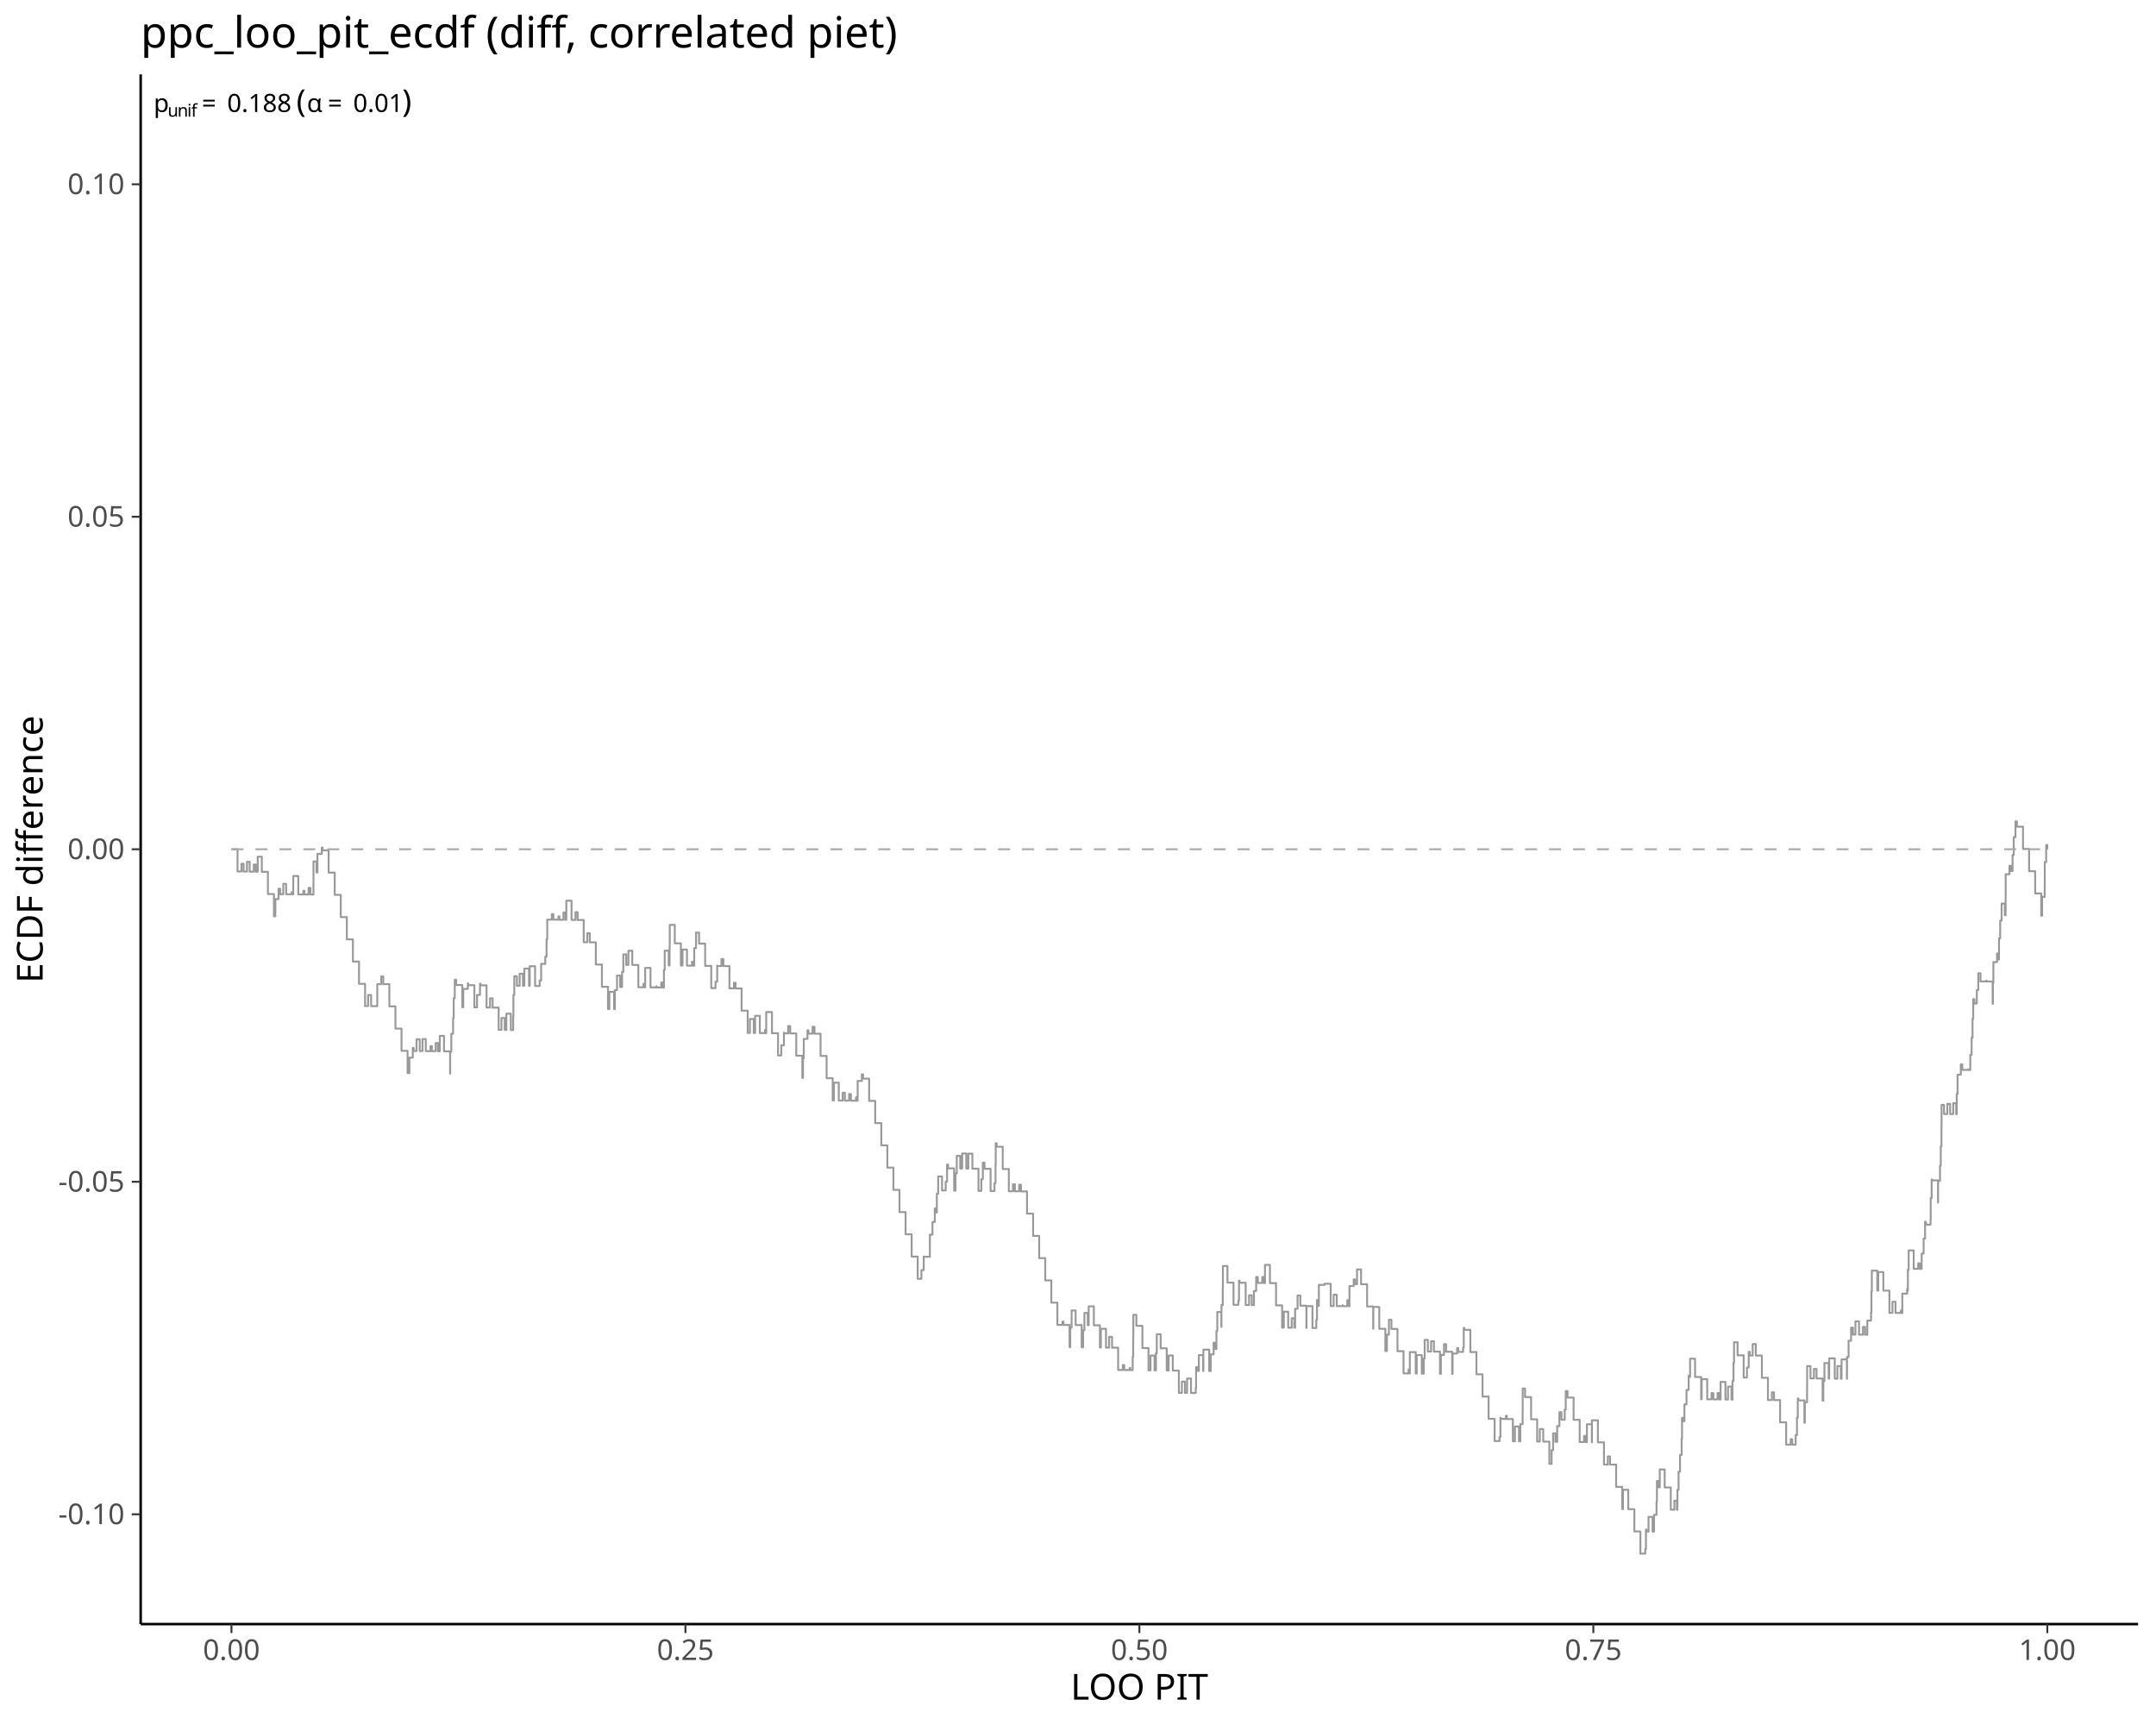
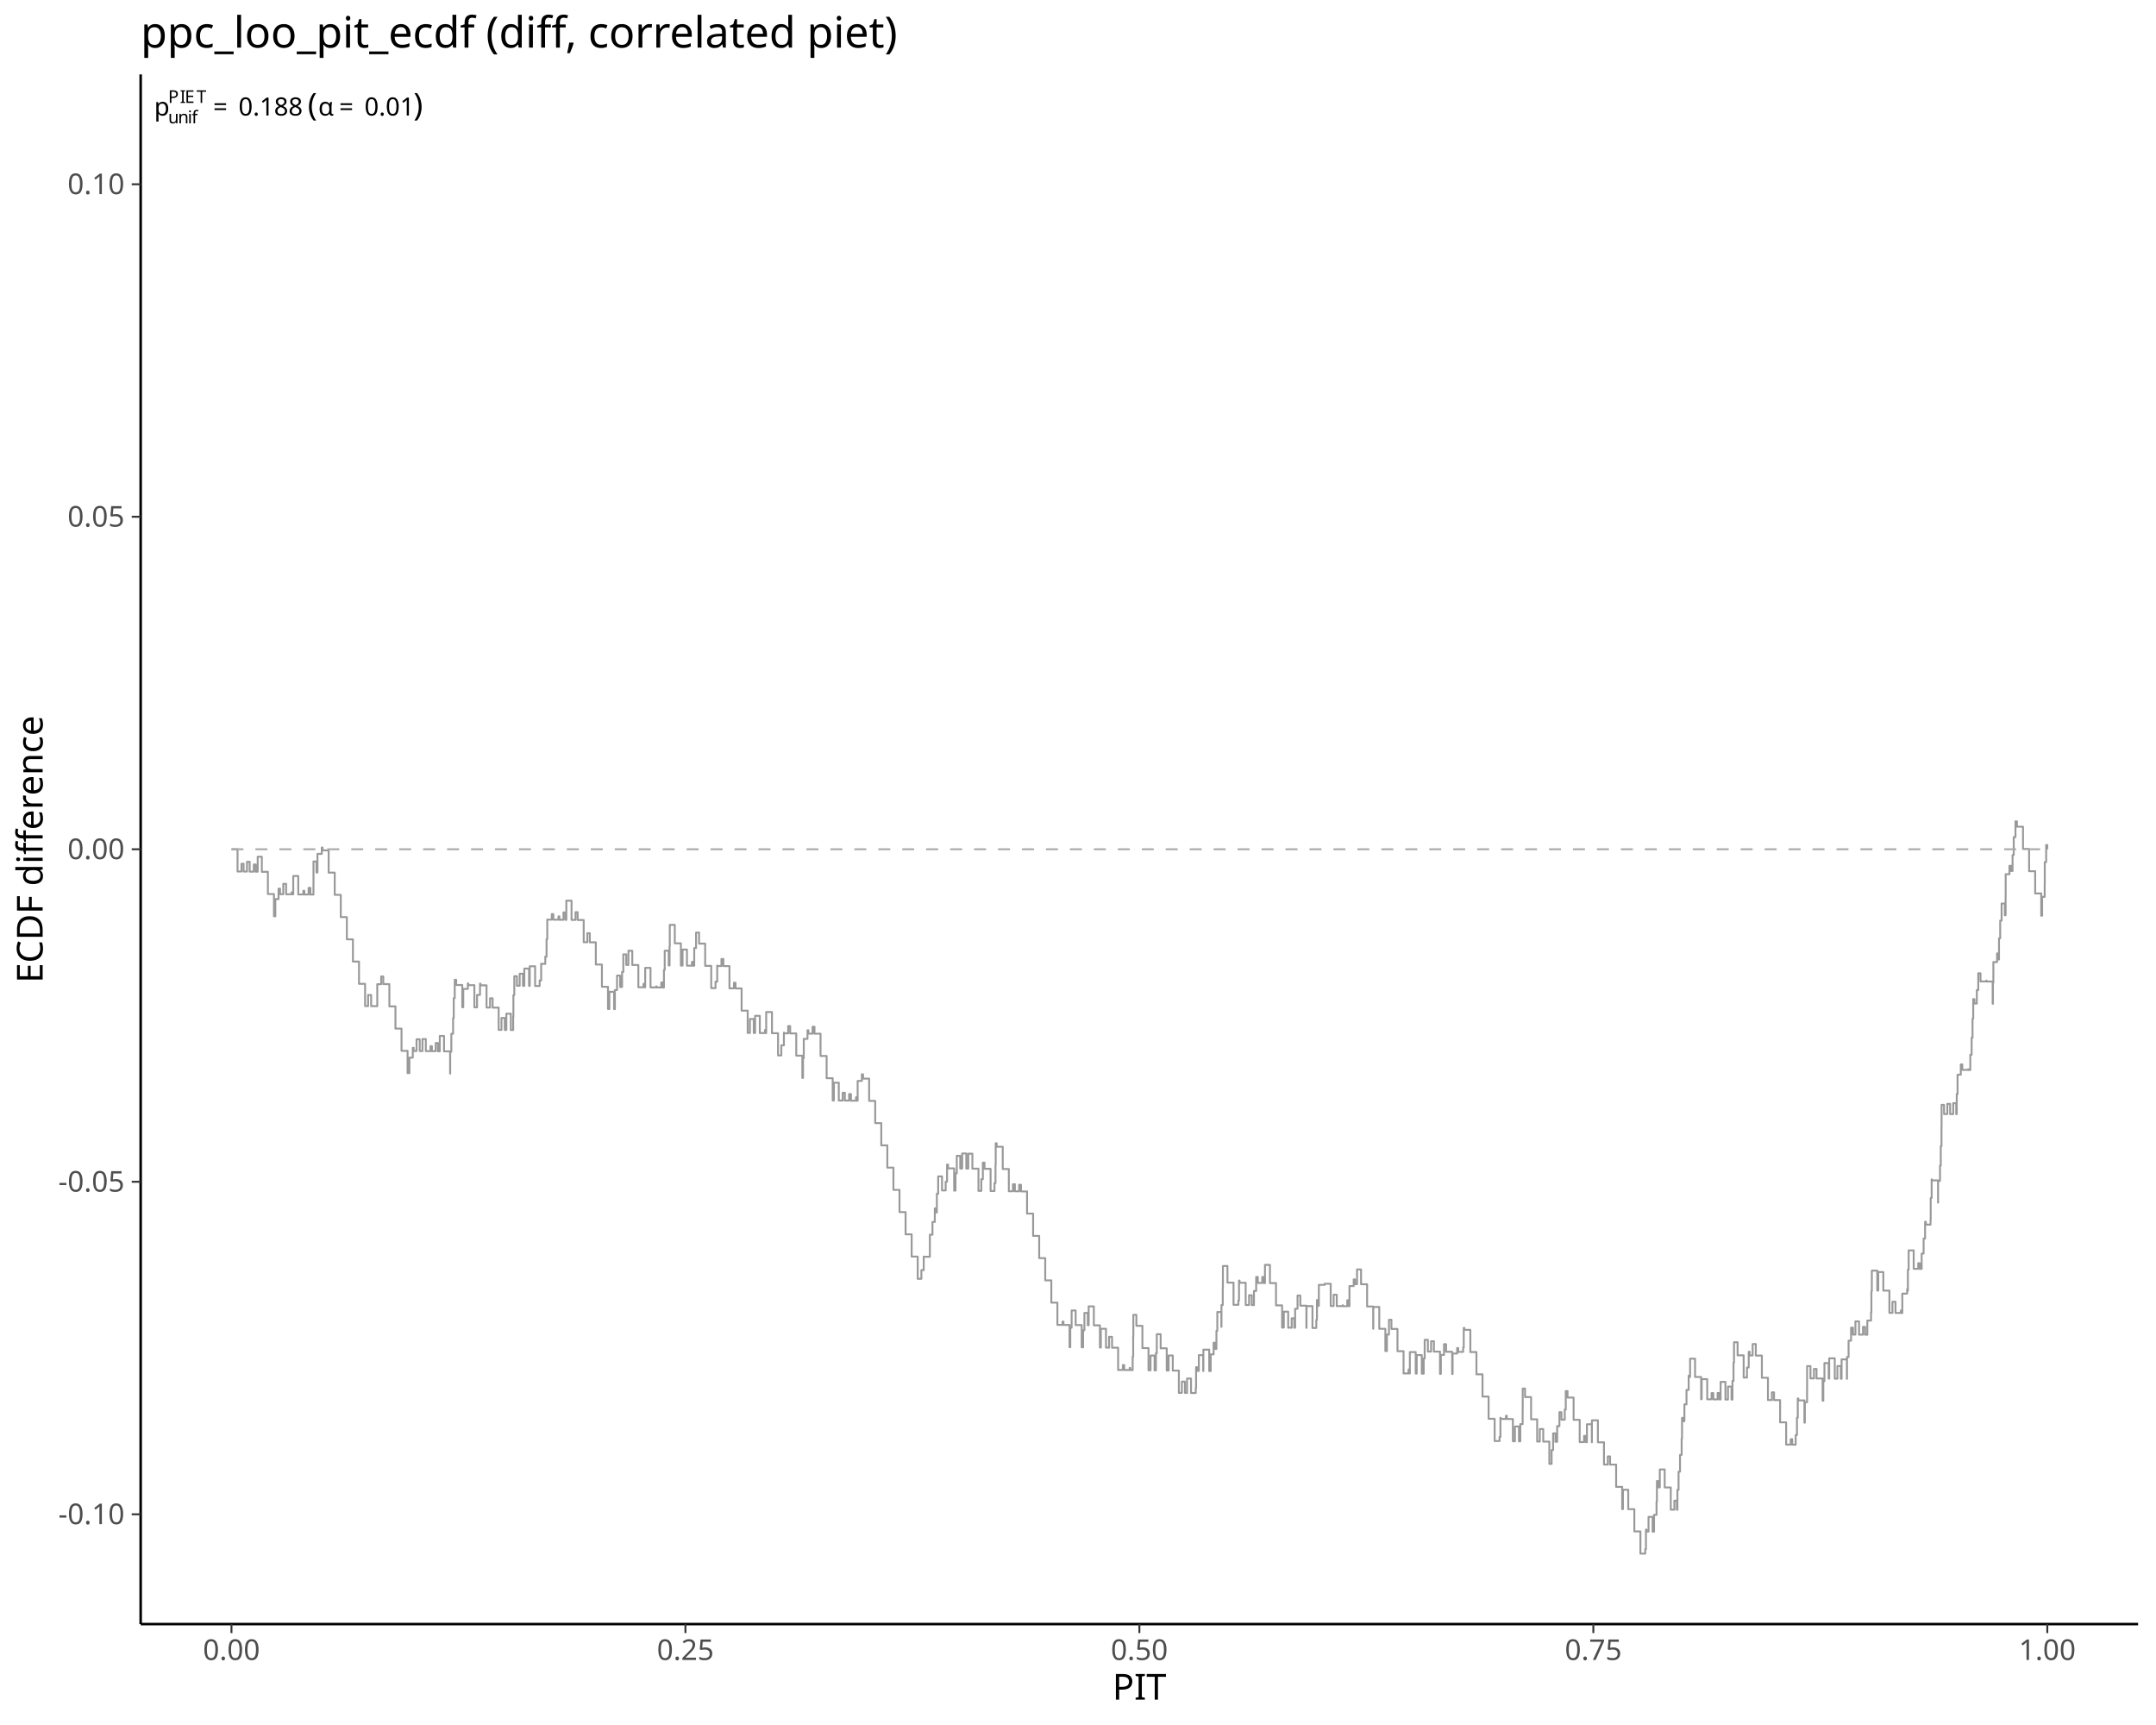
<svg xmlns="http://www.w3.org/2000/svg" class="svglite" data-engine-version="2.0" width="720.00pt" height="576.00pt" viewBox="0 0 720.00 576.00">
  <defs>
    <style type="text/css">
    .svglite line, .svglite polyline, .svglite polygon, .svglite path, .svglite rect, .svglite circle {
      fill: none;
      stroke: #000000;
      stroke-linecap: round;
      stroke-linejoin: round;
      stroke-miterlimit: 10.00;
    }
  </style>
  </defs>
  <rect width="100%" height="100%" style="stroke: none; fill: #FFFFFF;" />
  <defs>
    <clipPath id="cpMC4wMHw3MjAuMDB8MC4wMHw1NzYuMDA=">
      <rect x="0.00" y="0.00" width="720.00" height="576.00" />
    </clipPath>
  </defs>
  <g clip-path="url(#cpMC4wMHw3MjAuMDB8MC4wMHw1NzYuMDA=)">
</g>
  <defs>
    <clipPath id="cpNDYuOTh8NzE0LjAyfDI0Ljg1fDU0Mi4zMA==">
      <rect x="46.98" y="24.85" width="667.04" height="517.45" />
    </clipPath>
  </defs>
  <g clip-path="url(#cpNDYuOTh8NzE0LjAyfDI0Ljg1fDU0Mi4zMA==)">
    <polyline points="77.30,283.58 79.33,283.58 79.33,291.01 80.64,291.01 80.64,288.41 81.35,288.41 81.35,291.03 82.48,291.03 82.48,287.76 83.38,287.76 83.38,291.06 84.75,291.06 84.75,288.66 85.41,288.66 85.41,291.08 86.06,291.08 86.06,286.07 87.44,286.07 87.44,291.11 89.47,291.11 89.47,298.53 91.49,298.53 91.49,305.96 91.95,305.96 91.95,300.21 93.02,300.21 93.02,296.74 93.52,296.74 93.52,298.58 94.60,298.58 94.60,295.13 95.55,295.13 95.55,298.61 97.39,298.61 97.39,297.95 97.58,297.95 97.58,298.63 97.93,298.63 97.93,292.51 99.61,292.51 99.61,298.66 101.30,298.66 101.30,297.45 101.64,297.45 101.64,298.68 103.05,298.68 103.05,296.48 103.66,296.48 103.66,298.71 104.68,298.71 104.68,295.04 104.69,295.04 104.69,287.65 105.69,287.65 105.69,291.33 106.02,291.33 106.02,285.12 107.46,285.12 107.46,283.00 107.72,283.00 107.72,283.95 109.75,283.95 109.75,291.38 111.78,291.38 111.78,298.80 113.80,298.80 113.80,306.23 115.83,306.23 115.83,313.66 117.86,313.66 117.86,321.08 119.89,321.08 119.89,328.51 121.92,328.51 121.92,335.94 122.93,335.94 122.93,332.25 123.94,332.25 123.94,335.96 125.92,335.96 125.92,335.80 125.97,335.80 125.97,335.99 125.99,335.99 125.99,328.64 127.30,328.64 127.30,326.04 128.00,326.04 128.00,328.61 130.03,328.61 130.03,336.04 132.06,336.04 132.06,343.46 134.09,343.46 134.09,350.89 136.11,350.89 136.11,358.32 136.72,358.32 136.72,353.15 137.85,353.15 137.85,349.89 138.14,349.89 138.14,350.94 139.10,350.94 139.10,347.04 140.17,347.04 140.17,350.96 141.09,350.96 141.09,346.95 142.20,346.95 142.20,350.99 143.77,350.99 143.77,349.33 144.23,349.33 144.23,351.01 145.50,351.01 145.50,348.28 146.25,348.28 146.25,351.04 146.87,351.04 146.87,345.90 148.28,345.90 148.28,351.06 150.31,351.06 150.31,358.49 150.34,358.49 150.34,351.19 150.72,351.19 150.72,345.19 151.31,345.19 151.31,339.93 151.52,339.93 151.52,333.30 151.86,333.30 151.86,327.17 152.34,327.17 152.34,328.91 154.37,328.91 154.37,336.33 154.71,336.33 154.71,330.21 156.24,330.21 156.24,328.38 156.39,328.38 156.39,328.96 158.42,328.96 158.42,336.38 159.31,336.38 159.31,332.22 160.30,332.22 160.30,328.44 160.45,328.44 160.45,329.01 162.48,329.01 162.48,336.43 163.65,336.43 163.65,333.34 164.51,333.34 164.51,336.46 166.53,336.46 166.53,343.88 167.47,343.88 167.47,339.91 168.56,339.91 168.56,343.91 169.10,343.91 169.10,338.48 170.59,338.48 170.59,343.93 171.38,343.93 171.38,339.43 171.45,339.43 171.45,332.27 171.75,332.27 171.75,325.98 172.62,325.98 172.62,329.15 173.54,329.15 173.54,325.14 174.65,325.14 174.65,329.18 175.10,329.18 175.10,323.42 176.68,323.42 176.68,329.20 176.91,329.20 176.91,322.65 178.70,322.65 178.70,329.23 180.22,329.23 180.22,327.40 180.72,327.40 180.72,321.80 180.73,321.80 180.73,321.85 182.10,321.85 182.10,319.45 182.52,319.45 182.52,313.59 182.76,313.59 182.76,307.07 182.76,307.07 182.76,307.07 184.28,307.07 184.28,305.24 184.79,305.24 184.79,307.10 186.51,307.10 186.51,305.99 186.82,305.99 186.82,307.12 188.17,307.12 188.17,304.67 188.84,304.67 188.84,307.15 189.12,307.15 189.12,300.75 190.87,300.75 190.87,307.17 192.19,307.17 192.19,304.59 192.90,304.59 192.90,307.20 194.93,307.20 194.93,314.62 196.13,314.62 196.13,311.61 196.96,311.61 196.96,314.65 198.98,314.65 198.98,322.07 201.01,322.07 201.01,329.50 203.04,329.50 203.04,336.93 203.49,336.93 203.49,331.18 205.07,331.18 205.07,336.95 205.35,336.95 205.35,330.59 206.06,330.59 206.06,325.76 207.10,325.76 207.10,329.58 207.74,329.58 207.74,324.54 208.16,324.54 208.16,318.67 209.13,318.67 209.13,322.20 209.86,322.20 209.86,317.47 211.15,317.47 211.15,322.22 213.18,322.22 213.18,329.65 214.89,329.65 214.89,328.52 215.21,328.52 215.21,329.67 215.46,329.67 215.46,323.19 217.24,323.19 217.24,329.70 219.17,329.70 219.17,329.36 219.27,329.36 219.27,329.72 220.84,329.72 220.84,328.07 221.29,328.07 221.29,329.75 221.72,329.75 221.72,323.90 221.98,323.90 221.98,317.45 223.32,317.45 223.32,322.37 223.60,322.37 223.60,315.99 223.67,315.99 223.67,308.83 225.35,308.83 225.35,314.99 227.38,314.99 227.38,322.42 227.94,322.42 227.94,317.07 229.41,317.07 229.41,322.45 231.08,322.45 231.08,321.17 231.43,321.17 231.43,322.47 231.84,322.47 231.84,316.57 232.45,316.57 232.45,311.40 233.46,311.40 233.46,315.09 235.49,315.09 235.49,322.52 237.52,322.52 237.52,329.95 238.95,329.95 238.95,327.79 239.51,327.79 239.51,322.42 239.55,322.42 239.55,322.57 240.93,322.57 240.93,320.23 241.57,320.23 241.57,322.59 243.60,322.59 243.60,330.02 245.11,330.02 245.11,328.15 245.63,328.15 245.63,330.05 247.66,330.05 247.66,337.47 249.69,337.47 249.69,344.90 250.44,344.90 250.44,340.26 251.72,340.26 251.72,344.92 252.17,344.92 252.17,339.20 253.74,339.20 253.74,344.95 255.48,344.95 255.48,343.90 255.77,343.90 255.77,344.97 255.87,344.97 255.87,337.94 257.80,337.94 257.80,345.00 259.83,345.00 259.83,352.43 260.92,352.43 260.92,349.04 261.79,349.04 261.79,344.80 261.86,344.80 261.86,345.05 263.21,345.05 263.21,342.62 263.88,342.62 263.88,345.07 265.91,345.07 265.91,352.50 267.94,352.50 267.94,359.93 268.17,359.93 268.17,353.36 268.42,353.36 268.42,346.89 269.66,346.89 269.66,344.02 269.97,344.02 269.97,345.15 271.36,345.15 271.36,342.84 272.00,342.84 272.00,345.17 274.02,345.17 274.02,352.60 276.05,352.60 276.05,360.03 278.08,360.03 278.08,367.45 278.48,367.45 278.48,361.52 280.11,361.52 280.11,367.48 281.42,367.48 281.42,364.88 282.14,364.88 282.14,367.50 283.56,367.50 283.56,365.32 284.17,365.32 284.17,367.53 285.88,367.53 285.88,366.39 286.19,366.39 286.19,367.55 286.41,367.55 286.41,360.93 287.82,360.93 287.82,358.72 288.22,358.72 288.22,360.17 290.25,360.17 290.25,367.60 292.28,367.60 292.28,375.03 294.31,375.03 294.31,382.45 296.33,382.45 296.33,389.88 298.36,389.88 298.36,397.31 300.39,397.31 300.39,404.73 302.42,404.73 302.42,412.16 304.45,412.16 304.45,419.59 306.47,419.59 306.47,427.01 307.70,427.01 307.70,424.11 308.48,424.11 308.48,419.57 308.50,419.57 308.50,419.64 310.47,419.64 310.47,419.43 310.53,419.43 310.53,419.66 310.53,419.66 310.53,412.27 311.40,412.27 311.40,408.03 312.18,408.03 312.18,403.49 312.56,403.49 312.56,404.88 312.86,404.88 312.86,398.59 313.31,398.59 313.31,392.82 314.59,392.82 314.59,397.51 315.81,397.51 315.81,394.59 316.27,394.59 316.27,388.87 316.61,388.87 316.61,390.13 318.64,390.13 318.64,397.56 319.09,397.56 319.09,391.78 319.52,391.78 319.52,385.95 320.67,385.95 320.67,390.18 321.32,390.18 321.32,385.16 322.70,385.16 322.70,390.20 323.36,390.20 323.36,385.23 324.73,385.23 324.73,390.23 326.76,390.23 326.76,397.65 327.71,397.65 327.71,393.75 328.22,393.75 328.22,388.22 328.78,388.22 328.78,390.28 330.81,390.28 330.81,397.70 332.11,397.70 332.11,395.05 332.45,395.05 332.45,388.90 332.52,388.90 332.52,381.75 332.84,381.75 332.84,382.92 334.87,382.92 334.87,390.35 336.90,390.35 336.90,397.78 338.28,397.78 338.28,395.43 338.92,395.43 338.92,397.80 340.34,397.80 340.34,395.60 340.95,395.60 340.95,397.83 342.98,397.83 342.98,405.25 345.01,405.25 345.01,412.68 347.04,412.68 347.04,420.11 349.06,420.11 349.06,427.53 351.09,427.53 351.09,434.96 353.12,434.96 353.12,442.39 354.84,442.39 354.84,441.30 355.15,441.30 355.15,442.41 357.18,442.41 357.18,449.84 357.42,449.84 357.42,443.35 357.87,443.35 357.87,437.58 359.21,437.58 359.21,442.46 361.23,442.46 361.23,449.89 361.70,449.89 361.70,444.19 362.14,444.19 362.14,438.41 363.26,438.41 363.26,442.51 363.56,442.51 363.56,436.21 365.29,436.21 365.29,442.54 367.32,442.54 367.32,449.96 367.63,449.96 367.63,443.70 369.35,443.70 369.35,449.99 370.38,449.99 370.38,446.39 371.37,446.39 371.37,450.01 373.40,450.01 373.40,457.44 374.98,457.44 374.98,455.81 375.43,455.81 375.43,457.46 377.26,457.46 377.26,456.77 377.46,456.77 377.46,457.49 378.26,457.49 378.26,453.03 378.43,453.03 378.43,446.24 378.48,446.24 378.48,439.04 379.49,439.04 379.49,442.71 381.51,442.71 381.51,450.14 383.54,450.14 383.54,457.56 384.22,457.56 384.22,452.64 385.57,452.64 385.57,457.59 386.02,457.59 386.02,451.84 386.31,451.84 386.31,445.51 387.60,445.51 387.60,450.21 389.63,450.21 389.63,457.64 390.27,457.64 390.27,452.61 391.65,452.61 391.65,457.66 393.68,457.66 393.68,465.09 394.68,465.09 394.68,461.34 395.71,461.34 395.71,465.11 396.42,465.11 396.42,460.31 397.74,460.31 397.74,465.14 399.32,465.14 399.32,463.53 399.43,463.53 399.43,456.52 399.77,456.52 399.77,457.76 400.35,457.76 400.35,452.49 401.80,452.49 401.80,457.79 401.87,457.79 401.87,450.66 403.82,450.66 403.82,457.81 404.32,457.81 404.32,452.23 405.29,452.23 405.29,448.36 405.85,448.36 405.85,450.43 406.23,450.43 406.23,444.41 406.52,444.41 406.52,438.09 407.88,438.09 407.88,443.06 407.91,443.06 407.91,435.77 408.34,435.77 408.34,429.92 408.39,429.92 408.39,422.73 409.91,422.73 409.91,428.28 411.94,428.28 411.94,435.70 413.56,435.70 413.56,434.25 413.77,434.25 413.77,427.60 413.96,427.60 413.96,428.33 415.99,428.33 415.99,435.75 417.13,435.75 417.13,432.51 418.02,432.51 418.02,435.78 418.76,435.78 418.76,431.07 419.50,431.07 419.50,426.40 420.05,426.40 420.05,428.40 421.53,428.40 421.53,426.41 422.08,426.41 422.08,428.43 422.44,428.43 422.44,422.36 424.10,422.36 424.10,428.45 426.13,428.45 426.13,435.88 428.16,435.88 428.16,443.30 428.73,443.30 428.73,437.98 430.19,437.98 430.19,443.33 431.36,443.33 431.36,440.20 432.22,440.20 432.22,443.35 432.51,443.35 432.51,437.02 433.32,437.02 433.32,432.60 434.25,432.60 434.25,435.98 436.27,435.98 436.27,443.40 436.31,443.40 436.31,436.13 438.30,436.13 438.30,443.43 439.58,443.43 439.58,440.72 439.80,440.72 439.80,434.10 440.33,434.10 440.33,436.05 440.43,436.05 440.43,429.03 442.35,429.03 442.35,428.66 442.36,428.66 442.36,428.67 444.39,428.67 444.39,436.10 445.37,436.10 445.37,432.32 446.41,432.32 446.41,436.12 448.36,436.12 448.36,435.84 448.44,435.84 448.44,436.15 449.92,436.15 449.92,434.16 450.47,434.16 450.47,436.17 450.65,436.17 450.65,429.43 452.07,429.43 452.07,427.21 452.50,427.21 452.50,428.80 453.18,428.80 453.18,423.89 454.53,423.89 454.53,428.82 456.55,428.82 456.55,436.25 458.58,436.25 458.58,443.68 458.62,443.68 458.62,436.41 460.61,436.41 460.61,443.70 462.64,443.70 462.64,451.13 463.16,451.13 463.16,445.63 463.84,445.63 463.84,440.70 464.67,440.70 464.67,443.75 466.69,443.75 466.69,451.18 468.72,451.18 468.72,458.60 470.38,458.60 470.38,457.28 470.75,457.28 470.75,458.63 470.82,458.63 470.82,451.48 472.78,451.48 472.78,458.65 473.11,458.65 473.11,452.48 474.81,452.48 474.81,458.68 475.45,458.68 475.45,453.61 475.77,453.61 475.77,447.39 476.84,447.39 476.84,451.30 477.92,451.30 477.92,447.87 478.86,447.87 478.86,451.32 480.89,451.32 480.89,458.75 481.18,458.75 481.18,452.42 482.23,452.42 482.23,448.84 482.92,448.84 482.92,451.37 484.95,451.37 484.95,458.80 485.10,458.80 485.10,451.96 486.62,451.96 486.62,450.13 486.98,450.13 486.98,451.42 488.61,451.42 488.61,450.01 488.82,450.01 488.82,443.39 489.00,443.39 489.00,444.05 491.03,444.05 491.03,451.47 493.06,451.47 493.06,458.90 495.09,458.90 495.09,466.33 497.12,466.33 497.12,473.75 499.14,473.75 499.14,481.18 500.79,481.18 500.79,479.80 501.07,479.80 501.07,473.41 501.17,473.41 501.17,473.80 502.91,473.80 502.91,472.76 503.20,472.76 503.20,473.83 505.23,473.83 505.23,481.25 505.91,481.25 505.91,476.33 507.26,476.33 507.26,481.28 507.71,481.28 507.71,475.53 508.49,475.53 508.49,470.99 508.51,470.99 508.51,463.66 509.29,463.66 509.29,466.50 511.31,466.50 511.31,473.93 513.34,473.93 513.34,481.35 514.22,481.35 514.22,477.18 515.37,477.18 515.37,481.38 517.40,481.38 517.40,488.80 518.16,488.80 518.16,484.19 518.66,484.19 518.66,478.61 519.43,478.61 519.43,481.43 520.02,481.43 520.02,476.20 520.77,476.20 520.77,471.54 521.45,471.54 521.45,474.05 522.55,474.05 522.55,470.67 522.89,470.67 522.89,464.50 523.48,464.50 523.48,466.67 525.51,466.67 525.51,474.10 527.54,474.10 527.54,481.53 529.00,481.53 529.00,479.47 529.57,479.47 529.57,481.55 529.96,481.55 529.96,475.58 531.59,475.58 531.59,481.58 531.62,481.58 531.62,474.26 533.62,474.26 533.62,481.60 535.65,481.60 535.65,489.03 536.93,489.03 536.93,486.31 537.68,486.31 537.68,489.05 539.71,489.05 539.71,496.48 541.73,496.48 541.73,503.91 541.99,503.91 541.99,497.45 543.76,497.45 543.76,503.93 545.79,503.93 545.79,511.36 547.82,511.36 547.82,518.78 549.43,518.78 549.43,517.27 549.67,517.27 549.67,510.75 549.85,510.75 549.85,511.41 550.53,511.41 550.53,506.50 551.88,506.50 551.88,511.43 552.37,511.43 552.37,505.83 553.20,505.83 553.20,501.50 553.33,501.50 553.33,494.55 553.90,494.55 553.90,496.65 554.29,496.65 554.29,490.66 555.93,490.66 555.93,496.68 557.96,496.68 557.96,504.10 559.16,504.10 559.16,501.10 559.99,501.10 559.99,504.13 560.18,504.13 560.18,497.45 560.56,497.45 560.56,491.41 561.05,491.41 561.05,485.81 561.59,485.81 561.59,480.37 561.72,480.37 561.72,473.44 562.02,473.44 562.02,474.55 562.51,474.55 562.51,468.94 563.21,468.94 563.21,464.11 563.93,464.11 563.93,459.35 564.04,459.35 564.04,459.77 564.41,459.77 564.41,453.69 566.07,453.69 566.07,459.79 568.10,459.79 568.10,467.22 568.29,467.22 568.29,460.51 570.13,460.51 570.13,467.24 571.58,467.24 571.58,465.17 572.16,465.17 572.16,467.27 573.60,467.27 573.60,465.13 574.18,465.13 574.18,467.29 574.60,467.29 574.60,461.43 576.21,461.43 576.21,467.32 577.06,467.32 577.06,463.00 578.24,463.00 578.24,467.34 578.56,467.34 578.56,461.11 578.91,461.11 578.91,455.00 579.08,455.00 579.08,448.19 580.27,448.19 580.27,452.56 582.30,452.56 582.30,459.99 583.40,459.99 583.40,456.63 583.99,456.63 583.99,451.37 584.32,451.37 584.32,452.61 585.30,452.61 585.30,448.79 586.35,448.79 586.35,452.64 588.38,452.64 588.38,460.06 590.41,460.06 590.41,467.49 591.73,467.49 591.73,464.92 592.44,464.92 592.44,467.51 594.47,467.51 594.47,474.94 596.49,474.94 596.49,482.37 598.02,482.37 598.02,480.57 598.52,480.57 598.52,482.39 599.67,482.39 599.67,479.18 600.10,479.18 600.10,473.37 600.37,473.37 600.37,466.96 600.55,466.96 600.55,467.61 602.58,467.61 602.58,475.04 602.74,475.04 602.74,468.23 603.47,468.23 603.47,463.51 603.49,463.51 603.49,456.16 604.61,456.16 604.61,460.26 605.77,460.26 605.77,457.11 606.63,457.11 606.63,460.29 608.66,460.29 608.66,467.71 608.90,467.71 608.90,461.20 609.27,461.20 609.27,455.14 610.69,455.14 610.69,460.34 610.86,460.34 610.86,453.56 612.72,453.56 612.72,460.36 613.59,460.36 613.59,456.14 614.75,456.14 614.75,460.39 615.00,460.39 615.00,453.91 616.77,453.91 616.77,460.41 616.81,460.41 616.81,453.13 617.34,453.13 617.34,447.67 618.17,447.67 618.17,443.33 618.80,443.33 618.80,445.63 619.62,445.63 619.62,441.23 620.83,441.23 620.83,445.66 622.15,445.66 622.15,443.07 622.86,443.07 622.86,445.68 623.59,445.68 623.59,440.96 624.84,440.96 624.84,438.15 624.89,438.15 624.89,438.30 624.96,438.30 624.96,431.16 625.10,431.16 625.10,424.28 626.92,424.28 626.92,430.93 627.25,430.93 627.25,424.75 628.94,424.75 628.94,430.95 630.97,430.95 630.97,438.38 631.98,438.38 631.98,434.68 633.00,434.68 633.00,438.40 634.80,438.40 634.80,437.59 635.03,437.59 635.03,438.43 635.28,438.43 635.28,431.96 636.89,431.96 636.89,430.46 637.06,430.46 637.06,431.05 637.14,431.05 637.14,423.97 637.40,423.97 637.40,417.51 639.08,417.51 639.08,423.67 640.60,423.67 640.60,421.82 641.11,421.82 641.11,423.70 641.74,423.70 641.74,418.58 642.39,418.58 642.39,413.57 642.88,413.57 642.88,407.97 643.14,407.97 643.14,408.92 644.71,408.92 644.71,407.25 644.76,407.25 644.76,400.04 645.08,400.04 645.08,393.82 645.17,393.82 645.17,394.14 647.20,394.14 647.20,401.57 647.23,401.57 647.23,394.29 647.87,394.29 647.87,389.22 648.12,389.22 648.12,382.72 648.36,382.72 648.36,376.22 648.39,376.22 648.39,368.93 649.22,368.93 649.22,371.98 650.32,371.98 650.32,368.60 651.25,368.60 651.25,372.01 652.28,372.01 652.28,368.37 653.28,368.37 653.28,372.03 653.46,372.03 653.46,365.29 653.73,365.29 653.73,358.86 654.81,358.86 654.81,355.43 655.31,355.43 655.31,357.25 657.28,357.25 657.28,357.05 657.34,357.05 657.34,357.28 657.98,357.28 657.98,352.22 658.43,352.22 658.43,346.48 658.73,346.48 658.73,340.17 658.96,340.17 658.96,333.62 659.36,333.62 659.36,335.10 660.16,335.10 660.16,330.60 660.65,330.60 660.65,324.99 661.39,324.99 661.39,327.72 663.34,327.72 663.34,327.44 663.42,327.44 663.42,327.74 665.45,327.74 665.45,335.17 665.55,335.17 665.55,328.15 665.69,328.15 665.69,321.25 666.92,321.25 666.92,318.36 667.48,318.36 667.48,320.39 667.57,320.39 667.57,313.31 667.97,313.31 667.97,307.40 668.44,307.40 668.44,301.70 669.51,301.70 669.51,305.61 669.78,305.61 669.78,299.20 669.80,299.20 669.80,291.90 671.06,291.90 671.06,289.10 671.53,289.10 671.53,290.83 672.10,290.83 672.10,285.51 672.49,285.51 672.49,279.52 673.07,279.52 673.07,274.27 673.56,274.27 673.56,276.05 675.59,276.05 675.59,283.48 677.62,283.48 677.62,290.91 679.65,290.91 679.65,298.33 681.67,298.33 681.67,305.76 681.97,305.76 681.97,299.46 682.83,299.46 682.83,295.20 682.85,295.20 682.85,287.86 683.32,287.86 683.32,282.17 683.70,282.17 683.70,283.58 " style="stroke-width: 0.64; stroke: #999999; stroke-linecap: butt;" />
    <line x1="77.30" y1="283.58" x2="683.70" y2="283.58" style="stroke-width: 0.64; stroke: #A9A9A9; stroke-dasharray: 4.00,4.00; stroke-linecap: butt;" />
-     <text x="51.30" y="37.39" style="font-size: 8.40px; font-family: sans;" textLength="4.67px" lengthAdjust="spacingAndGlyphs">p</text>
-     <text x="55.97" y="38.95" style="font-size: 5.88px; font-family: sans;" textLength="3.27px" lengthAdjust="spacingAndGlyphs">u</text>
-     <text x="59.24" y="38.95" style="font-size: 5.88px; font-family: sans;" textLength="3.27px" lengthAdjust="spacingAndGlyphs">n</text>
-     <text x="62.51" y="38.95" style="font-size: 5.88px; font-family: sans;" textLength="1.31px" lengthAdjust="spacingAndGlyphs">i</text>
-     <text x="63.82" y="38.95" style="font-size: 5.88px; font-family: sans;" textLength="1.63px" lengthAdjust="spacingAndGlyphs">f</text>
-     <text x="67.40" y="37.39" style="font-size: 8.40px; font-family: sans;" textLength="6.52px" lengthAdjust="spacingAndGlyphs">=</text>
-     <text x="75.86" y="37.39" style="font-size: 8.40px; font-family: sans;" textLength="21.02px" lengthAdjust="spacingAndGlyphs">0.188</text>
-     <text x="96.89" y="37.39" style="font-size: 8.40px; font-family: sans;" textLength="2.10px" lengthAdjust="spacingAndGlyphs"> </text>
-     <text x="98.99" y="37.39" style="font-size: 10.50px; font-family: sans;" textLength="3.50px" lengthAdjust="spacingAndGlyphs">(</text>
-     <text x="102.48" y="37.39" style="font-size: 8.40px; font-family: sans;" textLength="5.04px" lengthAdjust="spacingAndGlyphs">α</text>
-     <text x="109.47" y="37.39" style="font-size: 8.40px; font-family: sans;" textLength="6.52px" lengthAdjust="spacingAndGlyphs">=</text>
-     <text x="117.94" y="37.39" style="font-size: 8.40px; font-family: sans;" textLength="16.35px" lengthAdjust="spacingAndGlyphs">0.01</text>
-     <text x="134.29" y="37.39" style="font-size: 10.50px; font-family: sans;" textLength="3.49px" lengthAdjust="spacingAndGlyphs">)</text>
+     <text x="51.48" y="38.58" style="font-size: 8.40px; font-family: sans;" textLength="4.67px" lengthAdjust="spacingAndGlyphs">p</text>
+     <text x="56.15" y="41.18" style="font-size: 5.88px; font-family: sans;" textLength="3.27px" lengthAdjust="spacingAndGlyphs">u</text>
+     <text x="59.42" y="41.18" style="font-size: 5.88px; font-family: sans;" textLength="3.27px" lengthAdjust="spacingAndGlyphs">n</text>
+     <text x="62.69" y="41.18" style="font-size: 5.88px; font-family: sans;" textLength="1.31px" lengthAdjust="spacingAndGlyphs">i</text>
+     <text x="64.00" y="41.18" style="font-size: 5.88px; font-family: sans;" textLength="1.63px" lengthAdjust="spacingAndGlyphs">f</text>
+     <text x="56.15" y="34.36" style="font-size: 5.88px; font-family: sans;" textLength="3.92px" lengthAdjust="spacingAndGlyphs">P</text>
+     <text x="60.08" y="34.36" style="font-size: 5.88px; font-family: sans;" textLength="1.63px" lengthAdjust="spacingAndGlyphs">I</text>
+     <text x="61.71" y="34.36" style="font-size: 5.88px; font-family: sans;" textLength="3.92px" lengthAdjust="spacingAndGlyphs">E</text>
+     <text x="65.63" y="34.36" style="font-size: 5.88px; font-family: sans;" textLength="3.59px" lengthAdjust="spacingAndGlyphs">T</text>
+     <text x="71.17" y="38.58" style="font-size: 8.40px; font-family: sans;" textLength="6.52px" lengthAdjust="spacingAndGlyphs">=</text>
+     <text x="79.64" y="38.58" style="font-size: 8.40px; font-family: sans;" textLength="21.02px" lengthAdjust="spacingAndGlyphs">0.188</text>
+     <text x="100.66" y="38.58" style="font-size: 8.40px; font-family: sans;" textLength="2.10px" lengthAdjust="spacingAndGlyphs"> </text>
+     <text x="102.76" y="38.58" style="font-size: 10.50px; font-family: sans;" textLength="3.50px" lengthAdjust="spacingAndGlyphs">(</text>
+     <text x="106.26" y="38.58" style="font-size: 8.40px; font-family: sans;" textLength="5.04px" lengthAdjust="spacingAndGlyphs">α</text>
+     <text x="113.24" y="38.58" style="font-size: 8.40px; font-family: sans;" textLength="6.52px" lengthAdjust="spacingAndGlyphs">=</text>
+     <text x="121.71" y="38.58" style="font-size: 8.40px; font-family: sans;" textLength="16.35px" lengthAdjust="spacingAndGlyphs">0.01</text>
+     <text x="138.06" y="38.58" style="font-size: 10.50px; font-family: sans;" textLength="3.49px" lengthAdjust="spacingAndGlyphs">)</text>
  </g>
  <g clip-path="url(#cpMC4wMHw3MjAuMDB8MC4wMHw1NzYuMDA=)">
    <polyline points="46.98,542.30 46.98,24.85 " style="stroke-width: 0.85; stroke-linecap: butt;" />
    <text x="41.60" y="508.94" text-anchor="end" style="font-size: 9.60px; fill: #4D4D4D; font-family: sans;" textLength="21.88px" lengthAdjust="spacingAndGlyphs">-0.10</text>
    <text x="41.60" y="397.91" text-anchor="end" style="font-size: 9.60px; fill: #4D4D4D; font-family: sans;" textLength="21.88px" lengthAdjust="spacingAndGlyphs">-0.05</text>
    <text x="41.60" y="286.88" text-anchor="end" style="font-size: 9.60px; fill: #4D4D4D; font-family: sans;" textLength="18.69px" lengthAdjust="spacingAndGlyphs">0.00</text>
    <text x="41.60" y="175.85" text-anchor="end" style="font-size: 9.60px; fill: #4D4D4D; font-family: sans;" textLength="18.69px" lengthAdjust="spacingAndGlyphs">0.05</text>
    <text x="41.60" y="64.82" text-anchor="end" style="font-size: 9.60px; fill: #4D4D4D; font-family: sans;" textLength="18.69px" lengthAdjust="spacingAndGlyphs">0.10</text>
    <polyline points="43.99,505.64 46.98,505.64 " style="stroke-width: 0.64; stroke: #333333; stroke-linecap: butt;" />
    <polyline points="43.99,394.61 46.98,394.61 " style="stroke-width: 0.64; stroke: #333333; stroke-linecap: butt;" />
    <polyline points="43.99,283.58 46.98,283.58 " style="stroke-width: 0.64; stroke: #333333; stroke-linecap: butt;" />
    <polyline points="43.99,172.55 46.98,172.55 " style="stroke-width: 0.64; stroke: #333333; stroke-linecap: butt;" />
    <polyline points="43.99,61.52 46.98,61.52 " style="stroke-width: 0.64; stroke: #333333; stroke-linecap: butt;" />
    <polyline points="46.98,542.30 714.02,542.30 " style="stroke-width: 0.85; stroke-linecap: butt;" />
    <polyline points="77.30,545.29 77.30,542.30 " style="stroke-width: 0.64; stroke: #333333; stroke-linecap: butt;" />
    <polyline points="228.90,545.29 228.90,542.30 " style="stroke-width: 0.64; stroke: #333333; stroke-linecap: butt;" />
    <polyline points="380.50,545.29 380.50,542.30 " style="stroke-width: 0.64; stroke: #333333; stroke-linecap: butt;" />
    <polyline points="532.10,545.29 532.10,542.30 " style="stroke-width: 0.64; stroke: #333333; stroke-linecap: butt;" />
    <polyline points="683.70,545.29 683.70,542.30 " style="stroke-width: 0.64; stroke: #333333; stroke-linecap: butt;" />
    <text x="77.30" y="554.29" text-anchor="middle" style="font-size: 9.60px; fill: #4D4D4D; font-family: sans;" textLength="18.69px" lengthAdjust="spacingAndGlyphs">0.00</text>
    <text x="228.90" y="554.29" text-anchor="middle" style="font-size: 9.60px; fill: #4D4D4D; font-family: sans;" textLength="18.69px" lengthAdjust="spacingAndGlyphs">0.25</text>
    <text x="380.50" y="554.29" text-anchor="middle" style="font-size: 9.60px; fill: #4D4D4D; font-family: sans;" textLength="18.69px" lengthAdjust="spacingAndGlyphs">0.50</text>
    <text x="532.10" y="554.29" text-anchor="middle" style="font-size: 9.60px; fill: #4D4D4D; font-family: sans;" textLength="18.69px" lengthAdjust="spacingAndGlyphs">0.75</text>
    <text x="683.70" y="554.29" text-anchor="middle" style="font-size: 9.60px; fill: #4D4D4D; font-family: sans;" textLength="18.69px" lengthAdjust="spacingAndGlyphs">1.00</text>
-     <text x="380.50" y="567.53" text-anchor="middle" style="font-size: 12.00px; font-family: sans;" textLength="47.35px" lengthAdjust="spacingAndGlyphs">LOO PIT</text>
+     <text x="380.50" y="567.53" text-anchor="middle" style="font-size: 12.00px; font-family: sans;" textLength="18.67px" lengthAdjust="spacingAndGlyphs">PIT</text>
    <text transform="translate(14.24,283.58) rotate(-90)" text-anchor="middle" style="font-size: 12.00px; font-family: sans;" textLength="88.71px" lengthAdjust="spacingAndGlyphs">ECDF difference</text>
    <text x="46.98" y="15.89" style="font-size: 14.40px; font-family: sans;" textLength="240.95px" lengthAdjust="spacingAndGlyphs">ppc_loo_pit_ecdf (diff, correlated piet)</text>
  </g>
</svg>
